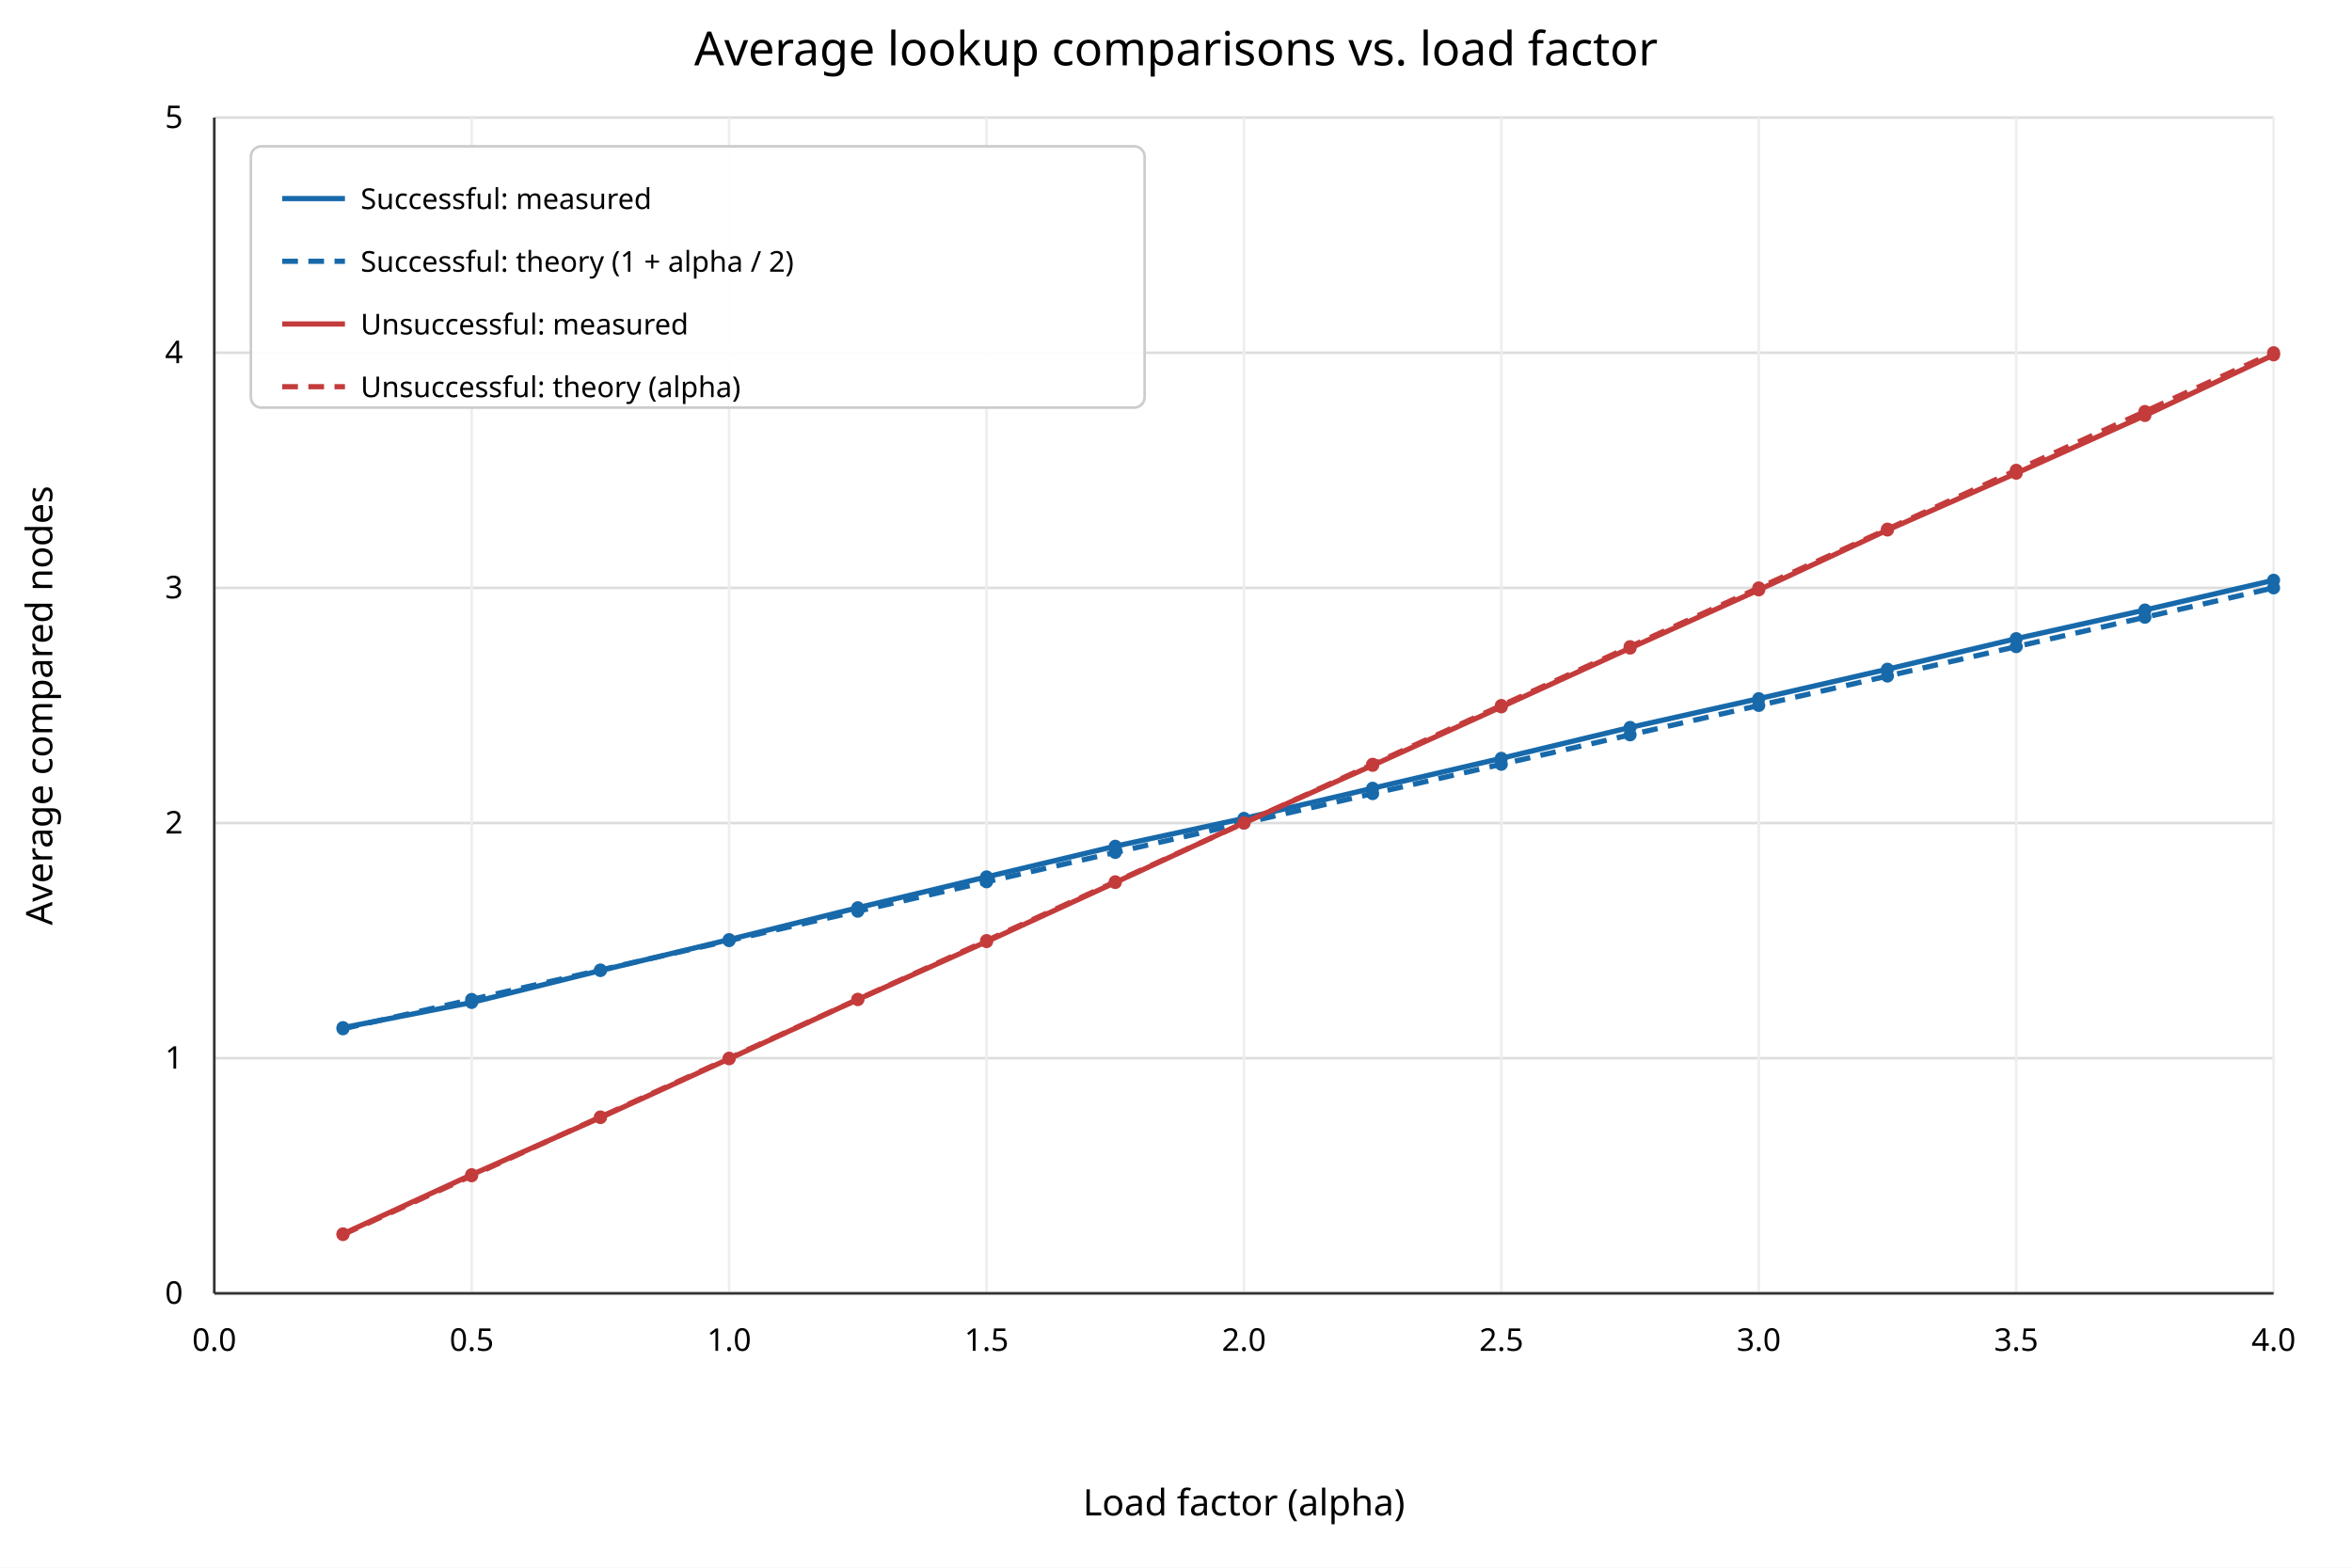
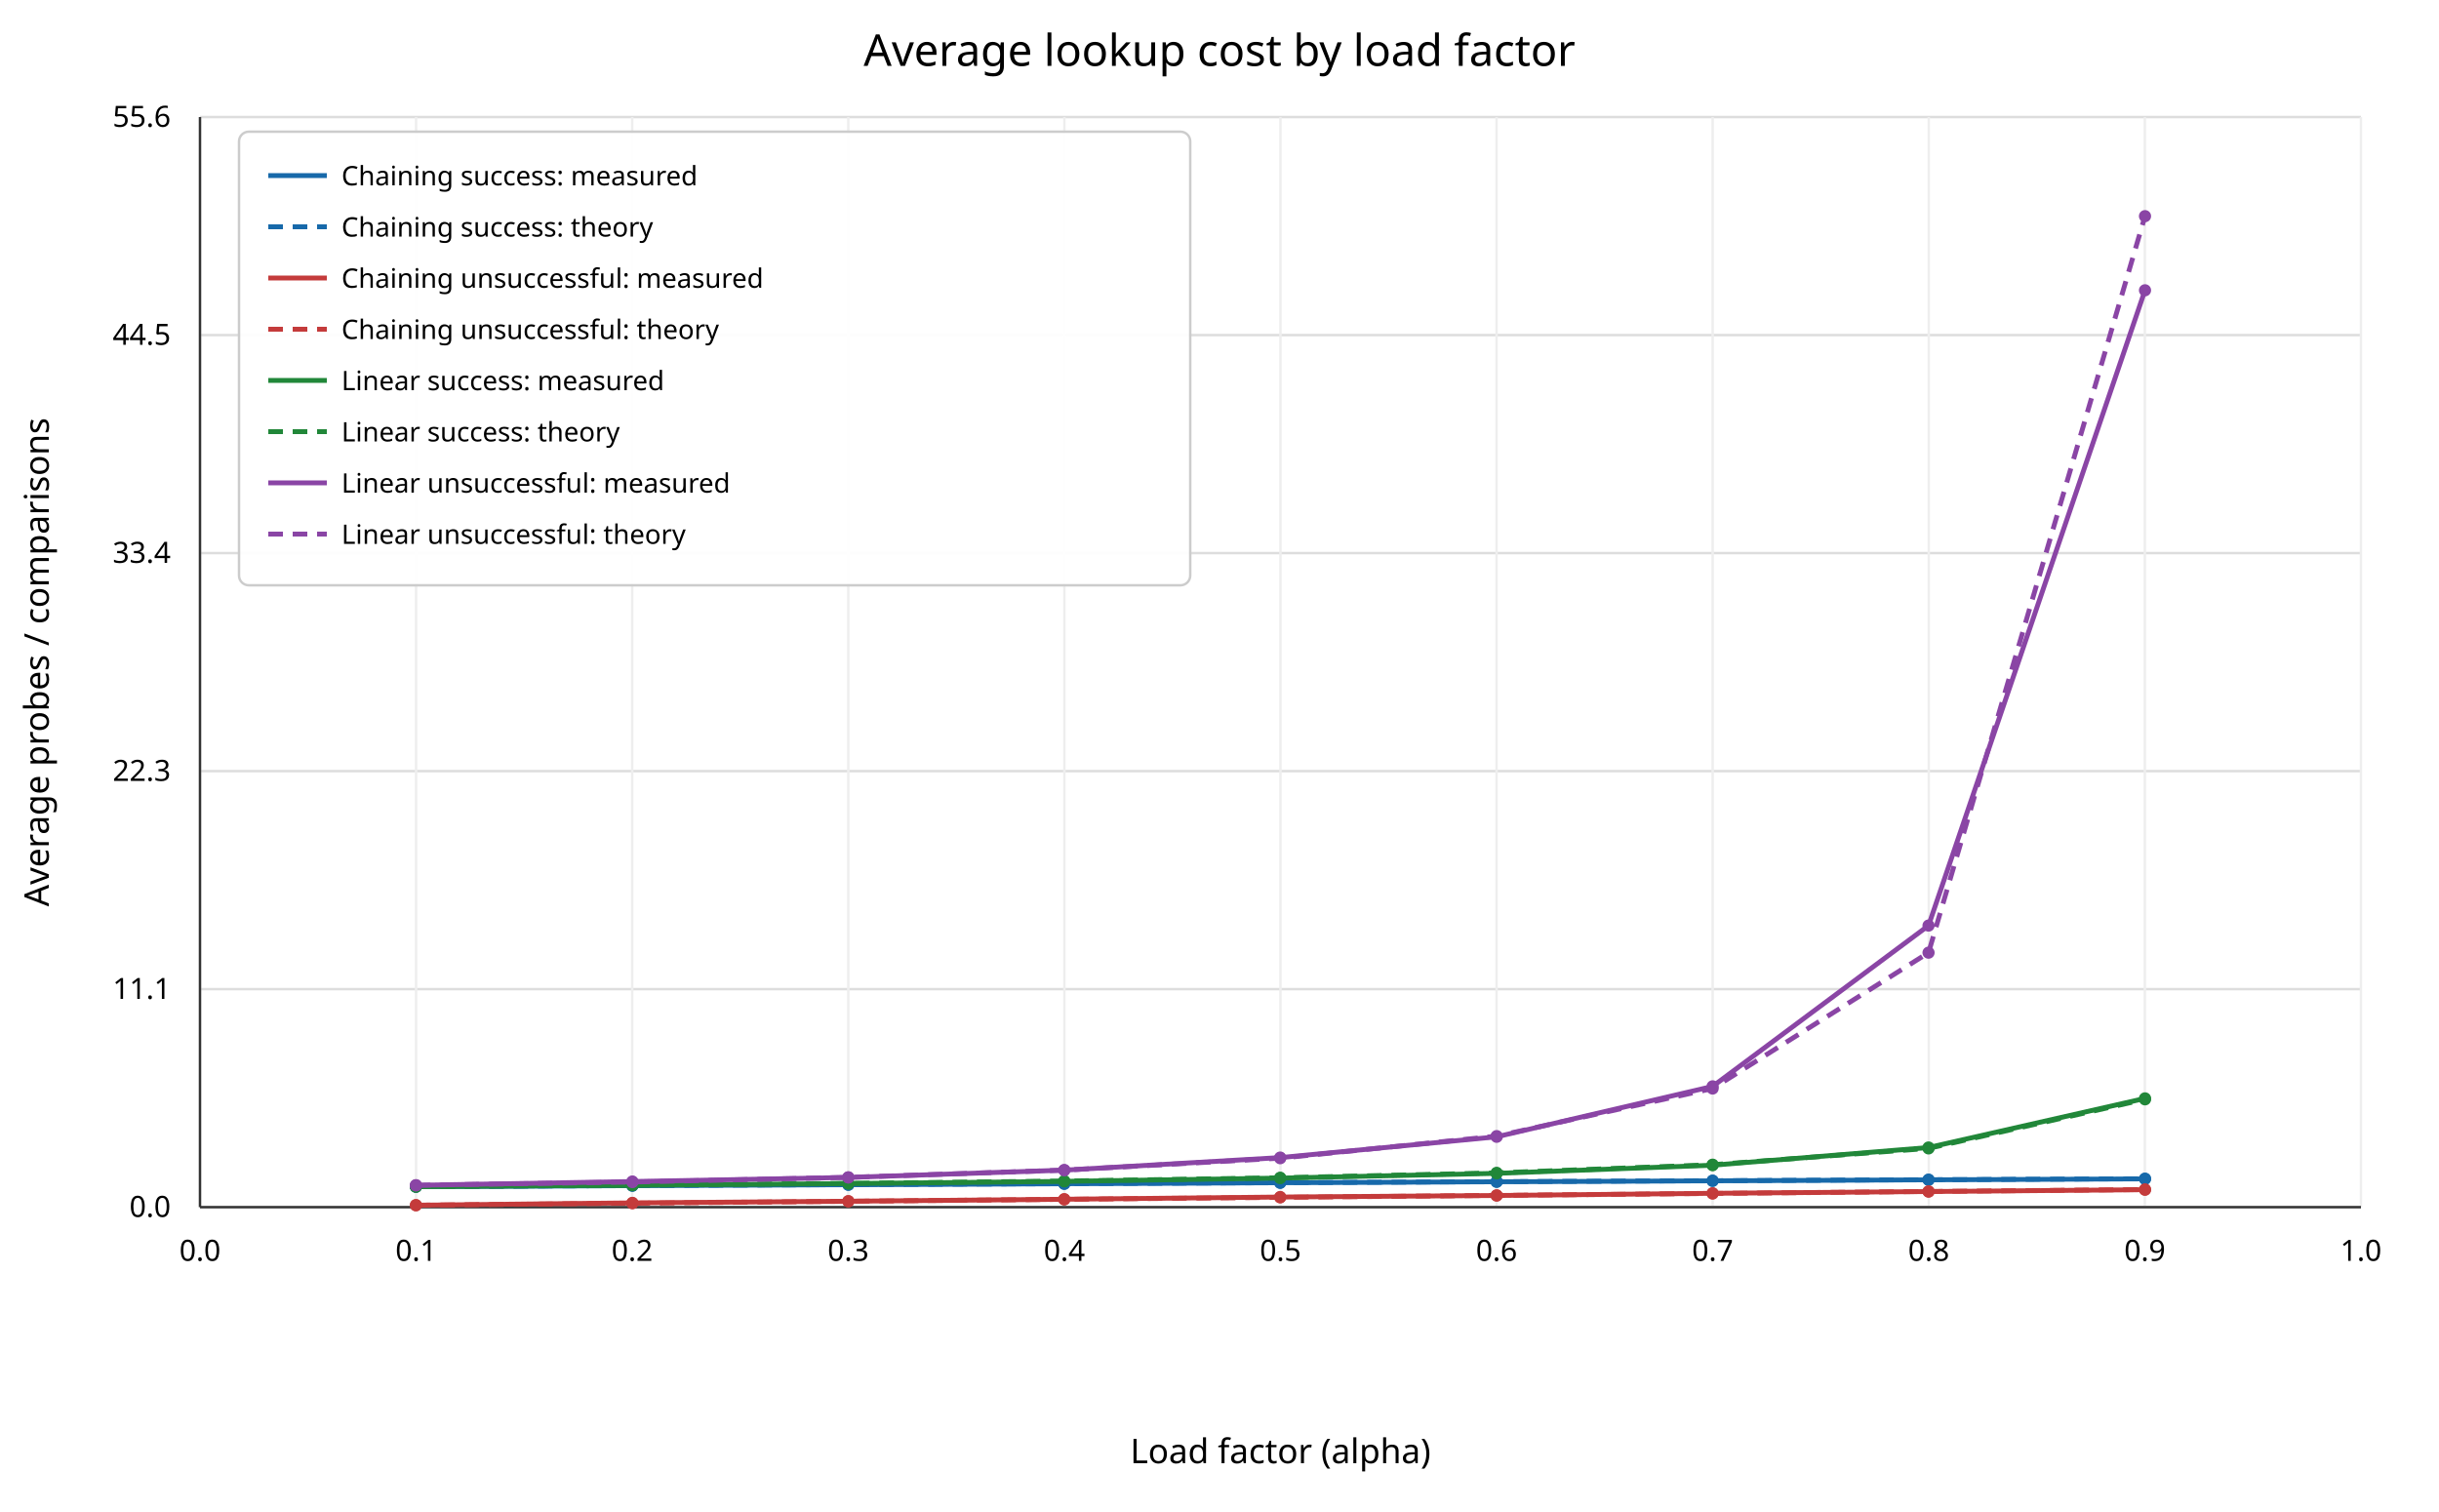
- <svg xmlns="http://www.w3.org/2000/svg" width="900" height="600" viewBox="0 0 900 600">
+ <svg xmlns="http://www.w3.org/2000/svg" width="1000" height="620" viewBox="0 0 1000 620">
  <rect width="100%" height="100%" fill="white" />
-   <text x="450" y="25" text-anchor="middle" font-family="sans-serif" font-size="18">Average lookup comparisons vs. load factor</text>
-   <line x1="82" y1="495.00" x2="870" y2="495.00" stroke="#dddddd" />
-   <text x="70" y="499.00" text-anchor="end" font-family="sans-serif" font-size="12">0</text>
-   <line x1="82" y1="405.00" x2="870" y2="405.00" stroke="#dddddd" />
-   <text x="70" y="409.00" text-anchor="end" font-family="sans-serif" font-size="12">1</text>
-   <line x1="82" y1="315.00" x2="870" y2="315.00" stroke="#dddddd" />
-   <text x="70" y="319.00" text-anchor="end" font-family="sans-serif" font-size="12">2</text>
-   <line x1="82" y1="225.00" x2="870" y2="225.00" stroke="#dddddd" />
-   <text x="70" y="229.00" text-anchor="end" font-family="sans-serif" font-size="12">3</text>
-   <line x1="82" y1="135.00" x2="870" y2="135.00" stroke="#dddddd" />
-   <text x="70" y="139.00" text-anchor="end" font-family="sans-serif" font-size="12">4</text>
-   <line x1="82" y1="45.00" x2="870" y2="45.00" stroke="#dddddd" />
-   <text x="70" y="49.00" text-anchor="end" font-family="sans-serif" font-size="12">5</text>
-   <line x1="82.00" y1="45" x2="82.00" y2="495" stroke="#eeeeee" />
+   <text x="500" y="27" text-anchor="middle" font-family="sans-serif" font-size="18">Average lookup cost by load factor</text>
+   <line x1="82" y1="495.00" x2="968" y2="495.00" stroke="#dddddd" />
+   <text x="70" y="499.00" text-anchor="end" font-family="sans-serif" font-size="12">0.0</text>
+   <line x1="82" y1="405.60" x2="968" y2="405.60" stroke="#dddddd" />
+   <text x="70" y="409.60" text-anchor="end" font-family="sans-serif" font-size="12">11.1</text>
+   <line x1="82" y1="316.20" x2="968" y2="316.20" stroke="#dddddd" />
+   <text x="70" y="320.20" text-anchor="end" font-family="sans-serif" font-size="12">22.3</text>
+   <line x1="82" y1="226.80" x2="968" y2="226.80" stroke="#dddddd" />
+   <text x="70" y="230.80" text-anchor="end" font-family="sans-serif" font-size="12">33.4</text>
+   <line x1="82" y1="137.40" x2="968" y2="137.40" stroke="#dddddd" />
+   <text x="70" y="141.40" text-anchor="end" font-family="sans-serif" font-size="12">44.5</text>
+   <line x1="82" y1="48.00" x2="968" y2="48.00" stroke="#dddddd" />
+   <text x="70" y="52.00" text-anchor="end" font-family="sans-serif" font-size="12">55.6</text>
+   <line x1="82.00" y1="48" x2="82.00" y2="495" stroke="#eeeeee" />
  <text x="82.00" y="517" text-anchor="middle" font-family="sans-serif" font-size="12">0.0</text>
-   <line x1="180.50" y1="45" x2="180.50" y2="495" stroke="#eeeeee" />
-   <text x="180.50" y="517" text-anchor="middle" font-family="sans-serif" font-size="12">0.5</text>
-   <line x1="279.00" y1="45" x2="279.00" y2="495" stroke="#eeeeee" />
-   <text x="279.00" y="517" text-anchor="middle" font-family="sans-serif" font-size="12">1.0</text>
-   <line x1="377.50" y1="45" x2="377.50" y2="495" stroke="#eeeeee" />
-   <text x="377.50" y="517" text-anchor="middle" font-family="sans-serif" font-size="12">1.5</text>
-   <line x1="476.00" y1="45" x2="476.00" y2="495" stroke="#eeeeee" />
-   <text x="476.00" y="517" text-anchor="middle" font-family="sans-serif" font-size="12">2.0</text>
-   <line x1="574.50" y1="45" x2="574.50" y2="495" stroke="#eeeeee" />
-   <text x="574.50" y="517" text-anchor="middle" font-family="sans-serif" font-size="12">2.5</text>
-   <line x1="673.00" y1="45" x2="673.00" y2="495" stroke="#eeeeee" />
-   <text x="673.00" y="517" text-anchor="middle" font-family="sans-serif" font-size="12">3.0</text>
-   <line x1="771.50" y1="45" x2="771.50" y2="495" stroke="#eeeeee" />
-   <text x="771.50" y="517" text-anchor="middle" font-family="sans-serif" font-size="12">3.5</text>
-   <line x1="870.00" y1="45" x2="870.00" y2="495" stroke="#eeeeee" />
-   <text x="870.00" y="517" text-anchor="middle" font-family="sans-serif" font-size="12">4.0</text>
-   <line x1="82" y1="45" x2="82" y2="495" stroke="#333333" />
-   <line x1="82" y1="495" x2="870" y2="495" stroke="#333333" />
-   <text x="476.00" y="580" text-anchor="middle" font-family="sans-serif" font-size="14">Load factor (alpha)</text>
-   <text x="20" y="270.00" transform="rotate(-90 20 270.00)" text-anchor="middle" font-family="sans-serif" font-size="14">Average compared nodes</text>
-   <polyline points="131.24,393.30 180.48,383.67 229.76,371.46 279.00,359.62 328.24,347.42 377.52,335.61 426.76,323.87 476.00,313.22 525.24,301.68 574.48,290.23 623.76,278.41 673.00,267.40 722.24,256.12 771.52,244.43 820.76,233.47 870.00,222.07" fill="none" stroke="#1769aa" stroke-width="2" />
-   <circle cx="131.24" cy="393.30" r="2.5" fill="#1769aa" />
-   <circle cx="180.48" cy="383.67" r="2.5" fill="#1769aa" />
-   <circle cx="229.76" cy="371.46" r="2.5" fill="#1769aa" />
-   <circle cx="279.00" cy="359.62" r="2.5" fill="#1769aa" />
-   <circle cx="328.24" cy="347.42" r="2.5" fill="#1769aa" />
-   <circle cx="377.52" cy="335.61" r="2.5" fill="#1769aa" />
-   <circle cx="426.76" cy="323.87" r="2.5" fill="#1769aa" />
-   <circle cx="476.00" cy="313.22" r="2.5" fill="#1769aa" />
-   <circle cx="525.24" cy="301.68" r="2.5" fill="#1769aa" />
-   <circle cx="574.48" cy="290.23" r="2.5" fill="#1769aa" />
-   <circle cx="623.76" cy="278.41" r="2.5" fill="#1769aa" />
-   <circle cx="673.00" cy="267.40" r="2.5" fill="#1769aa" />
-   <circle cx="722.24" cy="256.12" r="2.5" fill="#1769aa" />
-   <circle cx="771.52" cy="244.43" r="2.5" fill="#1769aa" />
-   <circle cx="820.76" cy="233.47" r="2.5" fill="#1769aa" />
-   <circle cx="870.00" cy="222.07" r="2.5" fill="#1769aa" />
-   <polyline points="131.24,393.75 180.48,382.51 229.76,371.25 279.00,360.00 328.24,348.75 377.52,337.49 426.76,326.25 476.00,315.00 525.24,303.75 574.48,292.51 623.76,281.25 673.00,270.00 722.24,258.75 771.52,247.49 820.76,236.25 870.00,225.00" fill="none" stroke="#1769aa" stroke-width="2" stroke-dasharray="6 4" />
-   <circle cx="131.24" cy="393.75" r="2.5" fill="#1769aa" />
-   <circle cx="180.48" cy="382.51" r="2.5" fill="#1769aa" />
-   <circle cx="229.76" cy="371.25" r="2.5" fill="#1769aa" />
-   <circle cx="279.00" cy="360.00" r="2.5" fill="#1769aa" />
-   <circle cx="328.24" cy="348.75" r="2.5" fill="#1769aa" />
-   <circle cx="377.52" cy="337.49" r="2.5" fill="#1769aa" />
-   <circle cx="426.76" cy="326.25" r="2.5" fill="#1769aa" />
-   <circle cx="476.00" cy="315.00" r="2.5" fill="#1769aa" />
-   <circle cx="525.24" cy="303.75" r="2.5" fill="#1769aa" />
-   <circle cx="574.48" cy="292.51" r="2.5" fill="#1769aa" />
-   <circle cx="623.76" cy="281.25" r="2.5" fill="#1769aa" />
-   <circle cx="673.00" cy="270.00" r="2.5" fill="#1769aa" />
-   <circle cx="722.24" cy="258.75" r="2.5" fill="#1769aa" />
-   <circle cx="771.52" cy="247.49" r="2.5" fill="#1769aa" />
-   <circle cx="820.76" cy="236.25" r="2.5" fill="#1769aa" />
-   <circle cx="870.00" cy="225.00" r="2.5" fill="#1769aa" />
-   <polyline points="131.24,472.24 180.48,449.59 229.76,427.73 279.00,405.23 328.24,382.52 377.52,360.39 426.76,337.76 476.00,314.88 525.24,292.93 574.48,270.55 623.76,248.05 673.00,225.76 722.24,202.85 771.52,181.11 820.76,159.02 870.00,135.82" fill="none" stroke="#c43b3b" stroke-width="2" />
-   <circle cx="131.24" cy="472.24" r="2.5" fill="#c43b3b" />
-   <circle cx="180.48" cy="449.59" r="2.5" fill="#c43b3b" />
-   <circle cx="229.76" cy="427.73" r="2.5" fill="#c43b3b" />
-   <circle cx="279.00" cy="405.23" r="2.5" fill="#c43b3b" />
-   <circle cx="328.24" cy="382.52" r="2.5" fill="#c43b3b" />
-   <circle cx="377.52" cy="360.39" r="2.5" fill="#c43b3b" />
-   <circle cx="426.76" cy="337.76" r="2.5" fill="#c43b3b" />
-   <circle cx="476.00" cy="314.88" r="2.5" fill="#c43b3b" />
-   <circle cx="525.24" cy="292.93" r="2.5" fill="#c43b3b" />
-   <circle cx="574.48" cy="270.55" r="2.5" fill="#c43b3b" />
-   <circle cx="623.76" cy="248.05" r="2.5" fill="#c43b3b" />
-   <circle cx="673.00" cy="225.76" r="2.5" fill="#c43b3b" />
-   <circle cx="722.24" cy="202.85" r="2.5" fill="#c43b3b" />
-   <circle cx="771.52" cy="181.11" r="2.5" fill="#c43b3b" />
-   <circle cx="820.76" cy="159.02" r="2.5" fill="#c43b3b" />
-   <circle cx="870.00" cy="135.82" r="2.5" fill="#c43b3b" />
-   <polyline points="131.24,472.51 180.48,450.01 229.76,427.49 279.00,405.00 328.24,382.51 377.52,359.99 426.76,337.49 476.00,315.00 525.24,292.51 574.48,270.01 623.76,247.49 673.00,225.00 722.24,202.51 771.52,179.99 820.76,157.49 870.00,135.00" fill="none" stroke="#c43b3b" stroke-width="2" stroke-dasharray="6 4" />
-   <circle cx="131.24" cy="472.51" r="2.5" fill="#c43b3b" />
-   <circle cx="180.48" cy="450.01" r="2.5" fill="#c43b3b" />
-   <circle cx="229.76" cy="427.49" r="2.5" fill="#c43b3b" />
-   <circle cx="279.00" cy="405.00" r="2.5" fill="#c43b3b" />
-   <circle cx="328.24" cy="382.51" r="2.5" fill="#c43b3b" />
-   <circle cx="377.52" cy="359.99" r="2.5" fill="#c43b3b" />
-   <circle cx="426.76" cy="337.49" r="2.5" fill="#c43b3b" />
-   <circle cx="476.00" cy="315.00" r="2.5" fill="#c43b3b" />
-   <circle cx="525.24" cy="292.51" r="2.5" fill="#c43b3b" />
-   <circle cx="574.48" cy="270.01" r="2.5" fill="#c43b3b" />
-   <circle cx="623.76" cy="247.49" r="2.5" fill="#c43b3b" />
-   <circle cx="673.00" cy="225.00" r="2.5" fill="#c43b3b" />
-   <circle cx="722.24" cy="202.51" r="2.5" fill="#c43b3b" />
-   <circle cx="771.52" cy="179.99" r="2.5" fill="#c43b3b" />
-   <circle cx="820.76" cy="157.49" r="2.5" fill="#c43b3b" />
-   <circle cx="870.00" cy="135.00" r="2.5" fill="#c43b3b" />
-   <rect x="96" y="56" width="342" height="100" rx="4" fill="white" fill-opacity="0.92" stroke="#cccccc" />
-   <line x1="108" y1="76" x2="132" y2="76" stroke="#1769aa" stroke-width="2" />
-   <text x="138" y="80" font-family="sans-serif" font-size="11">Successful: measured</text>
-   <line x1="108" y1="100" x2="132" y2="100" stroke="#1769aa" stroke-width="2" stroke-dasharray="6 4" />
-   <text x="138" y="104" font-family="sans-serif" font-size="11">Successful: theory (1 + alpha / 2)</text>
-   <line x1="108" y1="124" x2="132" y2="124" stroke="#c43b3b" stroke-width="2" />
-   <text x="138" y="128" font-family="sans-serif" font-size="11">Unsuccessful: measured</text>
-   <line x1="108" y1="148" x2="132" y2="148" stroke="#c43b3b" stroke-width="2" stroke-dasharray="6 4" />
-   <text x="138" y="152" font-family="sans-serif" font-size="11">Unsuccessful: theory (alpha)</text>
+   <line x1="170.60" y1="48" x2="170.60" y2="495" stroke="#eeeeee" />
+   <text x="170.60" y="517" text-anchor="middle" font-family="sans-serif" font-size="12">0.1</text>
+   <line x1="259.20" y1="48" x2="259.20" y2="495" stroke="#eeeeee" />
+   <text x="259.20" y="517" text-anchor="middle" font-family="sans-serif" font-size="12">0.2</text>
+   <line x1="347.80" y1="48" x2="347.80" y2="495" stroke="#eeeeee" />
+   <text x="347.80" y="517" text-anchor="middle" font-family="sans-serif" font-size="12">0.3</text>
+   <line x1="436.40" y1="48" x2="436.40" y2="495" stroke="#eeeeee" />
+   <text x="436.40" y="517" text-anchor="middle" font-family="sans-serif" font-size="12">0.4</text>
+   <line x1="525.00" y1="48" x2="525.00" y2="495" stroke="#eeeeee" />
+   <text x="525.00" y="517" text-anchor="middle" font-family="sans-serif" font-size="12">0.5</text>
+   <line x1="613.60" y1="48" x2="613.60" y2="495" stroke="#eeeeee" />
+   <text x="613.60" y="517" text-anchor="middle" font-family="sans-serif" font-size="12">0.6</text>
+   <line x1="702.20" y1="48" x2="702.20" y2="495" stroke="#eeeeee" />
+   <text x="702.20" y="517" text-anchor="middle" font-family="sans-serif" font-size="12">0.7</text>
+   <line x1="790.80" y1="48" x2="790.80" y2="495" stroke="#eeeeee" />
+   <text x="790.80" y="517" text-anchor="middle" font-family="sans-serif" font-size="12">0.8</text>
+   <line x1="879.40" y1="48" x2="879.40" y2="495" stroke="#eeeeee" />
+   <text x="879.40" y="517" text-anchor="middle" font-family="sans-serif" font-size="12">0.9</text>
+   <line x1="968.00" y1="48" x2="968.00" y2="495" stroke="#eeeeee" />
+   <text x="968.00" y="517" text-anchor="middle" font-family="sans-serif" font-size="12">1.0</text>
+   <line x1="82" y1="48" x2="82" y2="495" stroke="#333333" />
+   <line x1="82" y1="495" x2="968" y2="495" stroke="#333333" />
+   <text x="525.00" y="600" text-anchor="middle" font-family="sans-serif" font-size="14">Load factor (alpha)</text>
+   <text x="20" y="271.50" transform="rotate(-90 20 271.50)" text-anchor="middle" font-family="sans-serif" font-size="14">Average probes / comparisons</text>
+   <polyline points="170.54,486.61 259.29,486.18 347.82,485.80 436.36,485.40 524.89,484.99 613.64,484.59 702.18,484.20 790.71,483.79 879.46,483.40" fill="none" stroke="#1769aa" stroke-width="2" />
+   <circle cx="170.54" cy="486.61" r="2.5" fill="#1769aa" />
+   <circle cx="259.29" cy="486.18" r="2.5" fill="#1769aa" />
+   <circle cx="347.82" cy="485.80" r="2.5" fill="#1769aa" />
+   <circle cx="436.36" cy="485.40" r="2.5" fill="#1769aa" />
+   <circle cx="524.89" cy="484.99" r="2.5" fill="#1769aa" />
+   <circle cx="613.64" cy="484.59" r="2.5" fill="#1769aa" />
+   <circle cx="702.18" cy="484.20" r="2.5" fill="#1769aa" />
+   <circle cx="790.71" cy="483.79" r="2.5" fill="#1769aa" />
+   <circle cx="879.46" cy="483.40" r="2.5" fill="#1769aa" />
+   <polyline points="170.54,486.56 259.29,486.16 347.82,485.76 436.36,485.36 524.89,484.96 613.64,484.55 702.18,484.15 790.71,483.75 879.46,483.35" fill="none" stroke="#1769aa" stroke-width="2" stroke-dasharray="6 4" />
+   <circle cx="170.54" cy="486.56" r="2.5" fill="#1769aa" />
+   <circle cx="259.29" cy="486.16" r="2.5" fill="#1769aa" />
+   <circle cx="347.82" cy="485.76" r="2.5" fill="#1769aa" />
+   <circle cx="436.36" cy="485.36" r="2.5" fill="#1769aa" />
+   <circle cx="524.89" cy="484.96" r="2.5" fill="#1769aa" />
+   <circle cx="613.64" cy="484.55" r="2.5" fill="#1769aa" />
+   <circle cx="702.18" cy="484.15" r="2.5" fill="#1769aa" />
+   <circle cx="790.71" cy="483.75" r="2.5" fill="#1769aa" />
+   <circle cx="879.46" cy="483.35" r="2.5" fill="#1769aa" />
+   <polyline points="170.54,494.19 259.29,493.25 347.82,492.57 436.36,491.76 524.89,490.85 613.64,490.22 702.18,489.32 790.71,488.59 879.46,487.84" fill="none" stroke="#c43b3b" stroke-width="2" />
+   <circle cx="170.54" cy="494.19" r="2.5" fill="#c43b3b" />
+   <circle cx="259.29" cy="493.25" r="2.5" fill="#c43b3b" />
+   <circle cx="347.82" cy="492.57" r="2.5" fill="#c43b3b" />
+   <circle cx="436.36" cy="491.76" r="2.5" fill="#c43b3b" />
+   <circle cx="524.89" cy="490.85" r="2.5" fill="#c43b3b" />
+   <circle cx="613.64" cy="490.22" r="2.5" fill="#c43b3b" />
+   <circle cx="702.18" cy="489.32" r="2.5" fill="#c43b3b" />
+   <circle cx="790.71" cy="488.59" r="2.5" fill="#c43b3b" />
+   <circle cx="879.46" cy="487.84" r="2.5" fill="#c43b3b" />
+   <polyline points="170.54,494.20 259.29,493.39 347.82,492.59 436.36,491.79 524.89,490.98 613.64,490.18 702.18,489.38 790.71,488.57 879.46,487.77" fill="none" stroke="#c43b3b" stroke-width="2" stroke-dasharray="6 4" />
+   <circle cx="170.54" cy="494.20" r="2.5" fill="#c43b3b" />
+   <circle cx="259.29" cy="493.39" r="2.5" fill="#c43b3b" />
+   <circle cx="347.82" cy="492.59" r="2.5" fill="#c43b3b" />
+   <circle cx="436.36" cy="491.79" r="2.5" fill="#c43b3b" />
+   <circle cx="524.89" cy="490.98" r="2.5" fill="#c43b3b" />
+   <circle cx="613.64" cy="490.18" r="2.5" fill="#c43b3b" />
+   <circle cx="702.18" cy="489.38" r="2.5" fill="#c43b3b" />
+   <circle cx="790.71" cy="488.57" r="2.5" fill="#c43b3b" />
+   <circle cx="879.46" cy="487.77" r="2.5" fill="#c43b3b" />
+   <polyline points="170.54,486.59 259.29,486.00 347.82,485.33 436.36,484.42 524.89,483.08 613.64,481.13 702.18,477.79 790.71,470.54 879.46,450.40" fill="none" stroke="#218739" stroke-width="2" />
+   <circle cx="170.54" cy="486.59" r="2.5" fill="#218739" />
+   <circle cx="259.29" cy="486.00" r="2.5" fill="#218739" />
+   <circle cx="347.82" cy="485.33" r="2.5" fill="#218739" />
+   <circle cx="436.36" cy="484.42" r="2.5" fill="#218739" />
+   <circle cx="524.89" cy="483.08" r="2.5" fill="#218739" />
+   <circle cx="613.64" cy="481.13" r="2.5" fill="#218739" />
+   <circle cx="702.18" cy="477.79" r="2.5" fill="#218739" />
+   <circle cx="790.71" cy="470.54" r="2.5" fill="#218739" />
+   <circle cx="879.46" cy="450.40" r="2.5" fill="#218739" />
+   <polyline points="170.54,486.52 259.29,485.96 347.82,485.24 436.36,484.29 524.89,482.95 613.64,480.94 702.18,477.59 790.71,470.90 879.46,450.78" fill="none" stroke="#218739" stroke-width="2" stroke-dasharray="6 4" />
+   <circle cx="170.54" cy="486.52" r="2.5" fill="#218739" />
+   <circle cx="259.29" cy="485.96" r="2.5" fill="#218739" />
+   <circle cx="347.82" cy="485.24" r="2.5" fill="#218739" />
+   <circle cx="436.36" cy="484.29" r="2.5" fill="#218739" />
+   <circle cx="524.89" cy="482.95" r="2.5" fill="#218739" />
+   <circle cx="613.64" cy="480.94" r="2.5" fill="#218739" />
+   <circle cx="702.18" cy="477.59" r="2.5" fill="#218739" />
+   <circle cx="790.71" cy="470.90" r="2.5" fill="#218739" />
+   <circle cx="879.46" cy="450.78" r="2.5" fill="#218739" />
+   <polyline points="170.54,486.03 259.29,484.49 347.82,482.81 436.36,479.81 524.89,474.67 613.64,466.14 702.18,445.47 790.71,379.53 879.46,119.04" fill="none" stroke="#8a45a5" stroke-width="2" />
+   <circle cx="170.54" cy="486.03" r="2.5" fill="#8a45a5" />
+   <circle cx="259.29" cy="484.49" r="2.5" fill="#8a45a5" />
+   <circle cx="347.82" cy="482.81" r="2.5" fill="#8a45a5" />
+   <circle cx="436.36" cy="479.81" r="2.5" fill="#8a45a5" />
+   <circle cx="524.89" cy="474.67" r="2.5" fill="#8a45a5" />
+   <circle cx="613.64" cy="466.14" r="2.5" fill="#8a45a5" />
+   <circle cx="702.18" cy="445.47" r="2.5" fill="#8a45a5" />
+   <circle cx="790.71" cy="379.53" r="2.5" fill="#8a45a5" />
+   <circle cx="879.46" cy="119.04" r="2.5" fill="#8a45a5" />
+   <polyline points="170.54,486.02 259.29,484.70 347.82,482.78 436.36,479.82 524.89,474.92 613.64,465.87 702.18,446.35 790.71,390.64 879.46,88.64" fill="none" stroke="#8a45a5" stroke-width="2" stroke-dasharray="6 4" />
+   <circle cx="170.54" cy="486.02" r="2.5" fill="#8a45a5" />
+   <circle cx="259.29" cy="484.70" r="2.5" fill="#8a45a5" />
+   <circle cx="347.82" cy="482.78" r="2.5" fill="#8a45a5" />
+   <circle cx="436.36" cy="479.82" r="2.5" fill="#8a45a5" />
+   <circle cx="524.89" cy="474.92" r="2.5" fill="#8a45a5" />
+   <circle cx="613.64" cy="465.87" r="2.5" fill="#8a45a5" />
+   <circle cx="702.18" cy="446.35" r="2.5" fill="#8a45a5" />
+   <circle cx="790.71" cy="390.64" r="2.5" fill="#8a45a5" />
+   <circle cx="879.46" cy="88.64" r="2.5" fill="#8a45a5" />
+   <rect x="98" y="54" width="390" height="186" rx="4" fill="white" fill-opacity="0.94" stroke="#cccccc" />
+   <line x1="110" y1="72" x2="134" y2="72" stroke="#1769aa" stroke-width="2" />
+   <text x="140" y="76" font-family="sans-serif" font-size="11">Chaining success: measured</text>
+   <line x1="110" y1="93" x2="134" y2="93" stroke="#1769aa" stroke-width="2" stroke-dasharray="6 4" />
+   <text x="140" y="97" font-family="sans-serif" font-size="11">Chaining success: theory</text>
+   <line x1="110" y1="114" x2="134" y2="114" stroke="#c43b3b" stroke-width="2" />
+   <text x="140" y="118" font-family="sans-serif" font-size="11">Chaining unsuccessful: measured</text>
+   <line x1="110" y1="135" x2="134" y2="135" stroke="#c43b3b" stroke-width="2" stroke-dasharray="6 4" />
+   <text x="140" y="139" font-family="sans-serif" font-size="11">Chaining unsuccessful: theory</text>
+   <line x1="110" y1="156" x2="134" y2="156" stroke="#218739" stroke-width="2" />
+   <text x="140" y="160" font-family="sans-serif" font-size="11">Linear success: measured</text>
+   <line x1="110" y1="177" x2="134" y2="177" stroke="#218739" stroke-width="2" stroke-dasharray="6 4" />
+   <text x="140" y="181" font-family="sans-serif" font-size="11">Linear success: theory</text>
+   <line x1="110" y1="198" x2="134" y2="198" stroke="#8a45a5" stroke-width="2" />
+   <text x="140" y="202" font-family="sans-serif" font-size="11">Linear unsuccessful: measured</text>
+   <line x1="110" y1="219" x2="134" y2="219" stroke="#8a45a5" stroke-width="2" stroke-dasharray="6 4" />
+   <text x="140" y="223" font-family="sans-serif" font-size="11">Linear unsuccessful: theory</text>
</svg>
